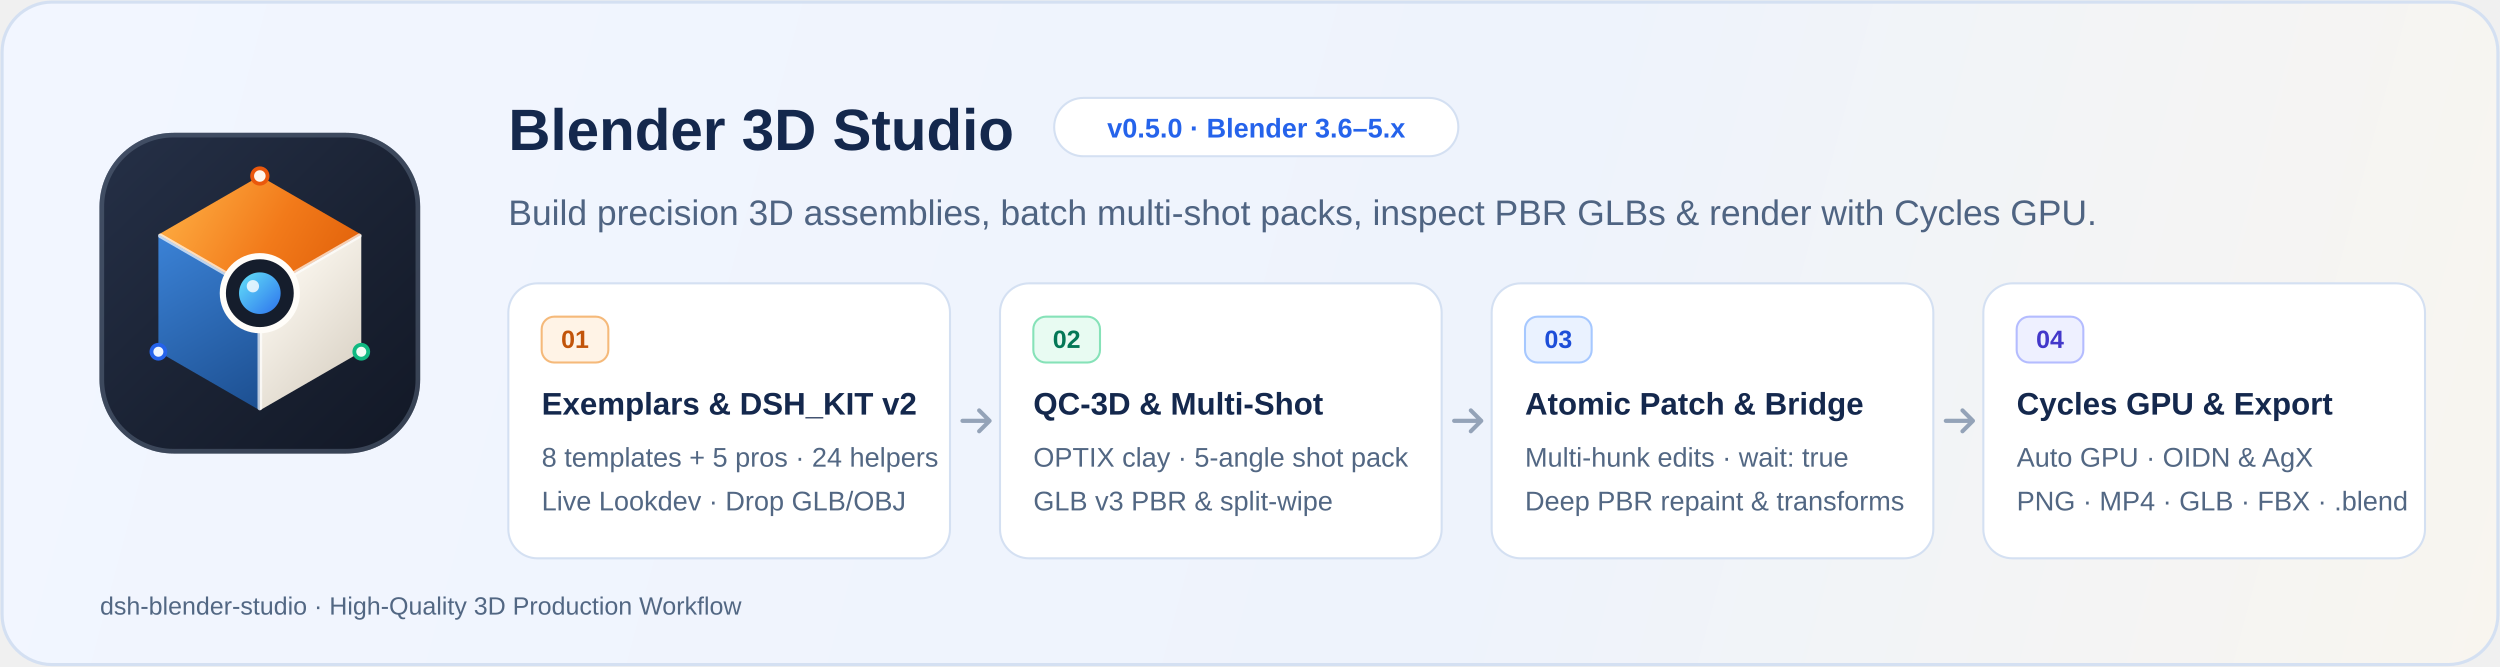
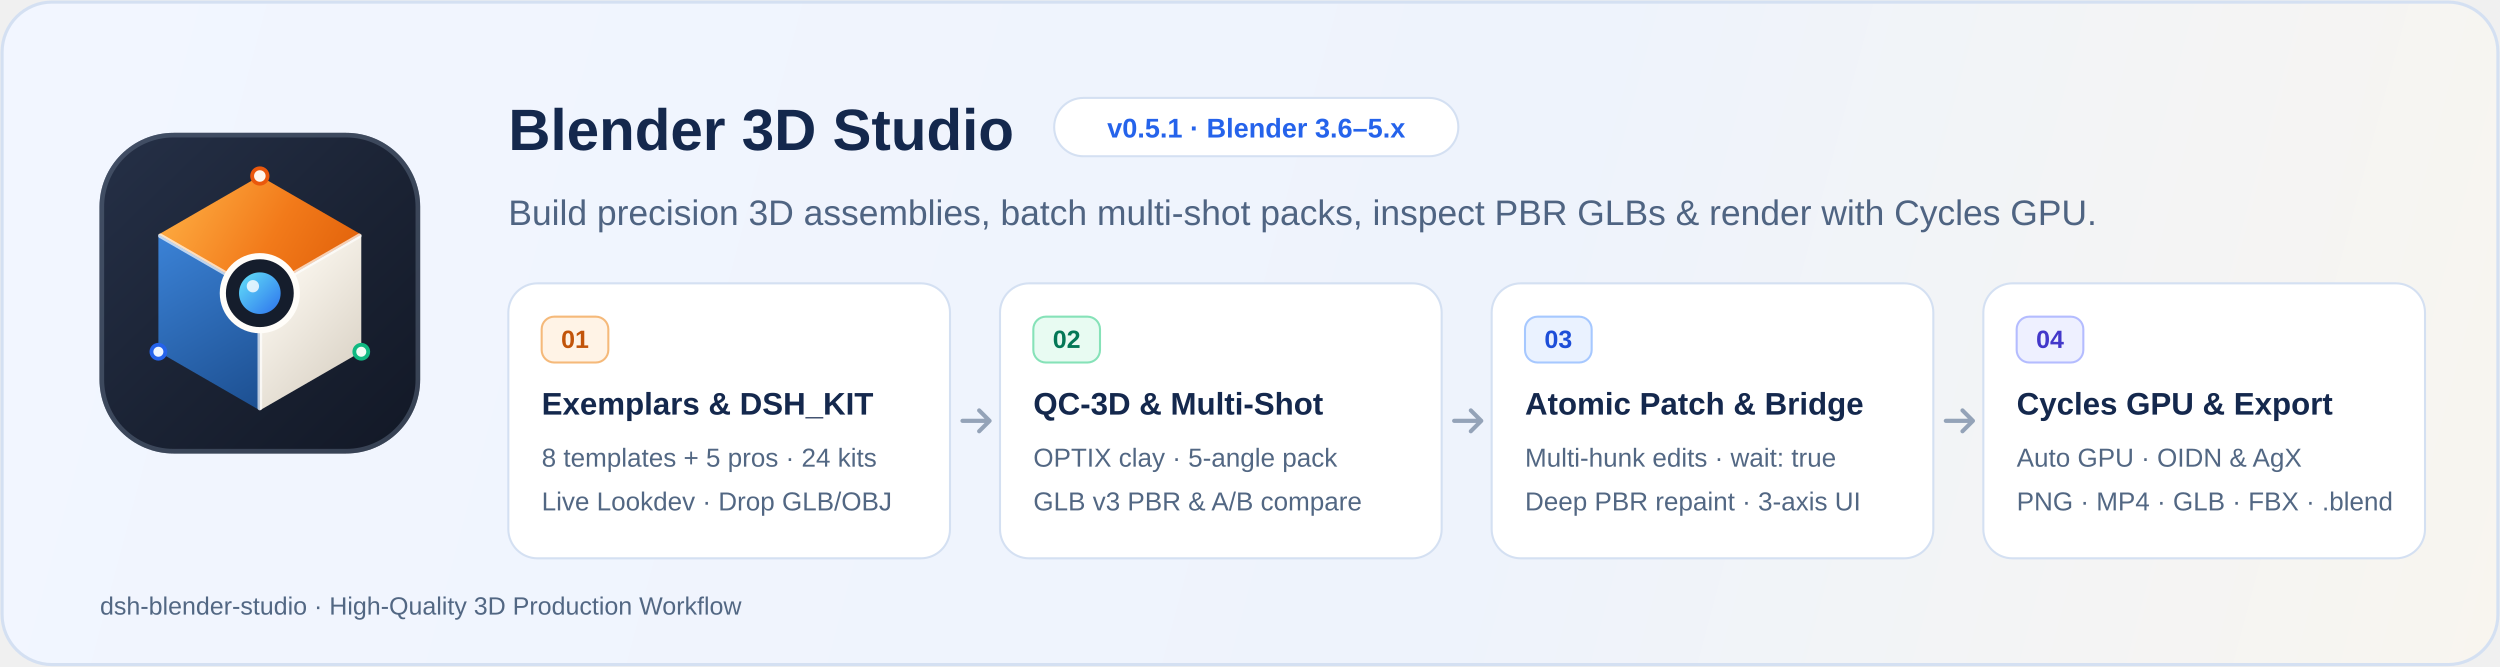
- <svg xmlns="http://www.w3.org/2000/svg" width="1200" height="320" viewBox="0 0 1200 320" fill="none" role="img" aria-label="dsh-blender-studio v0.5.0 4-stage high-quality 3D production workflow (light)">
+ <svg xmlns="http://www.w3.org/2000/svg" width="1200" height="320" viewBox="0 0 1200 320" fill="none" role="img" aria-label="dsh-blender-studio v0.5.1 4-stage high-quality 3D production workflow (light)">
  <defs>
    <linearGradient id="bgEL" x1="0" y1="0" x2="1200" y2="320" gradientUnits="userSpaceOnUse">
      <stop offset="0%" stop-color="#f2f6ff" />
      <stop offset="60%" stop-color="#eef3fc" />
      <stop offset="100%" stop-color="#f8f5ef" />
    </linearGradient>
    <linearGradient id="iconTileEL" x1="28" y1="24" x2="228" y2="232" gradientUnits="userSpaceOnUse">
      <stop offset="0%" stop-color="#253047" />
      <stop offset="55%" stop-color="#1A2233" />
      <stop offset="100%" stop-color="#121826" />
    </linearGradient>
    <linearGradient id="iconTopEL" x1="64" y1="54" x2="192" y2="128" gradientUnits="userSpaceOnUse">
      <stop offset="0%" stop-color="#FFB347" />
      <stop offset="55%" stop-color="#F27A1A" />
      <stop offset="100%" stop-color="#DE5D08" />
    </linearGradient>
    <linearGradient id="iconLeftEL" x1="60" y1="92" x2="128" y2="206" gradientUnits="userSpaceOnUse">
      <stop offset="0%" stop-color="#3B82D6" />
      <stop offset="100%" stop-color="#1C4E8F" />
    </linearGradient>
    <linearGradient id="iconRightEL" x1="128" y1="128" x2="196" y2="188" gradientUnits="userSpaceOnUse">
      <stop offset="0%" stop-color="#FBF7EF" />
      <stop offset="100%" stop-color="#D7CFC2" />
    </linearGradient>
    <linearGradient id="iconCoreEL" x1="112" y1="114" x2="144" y2="146" gradientUnits="userSpaceOnUse">
      <stop offset="0%" stop-color="#67E8F9" />
      <stop offset="100%" stop-color="#2563EB" />
    </linearGradient>
  </defs>
  <rect x="1" y="1" width="1198" height="318" rx="24" fill="url(#bgEL)" stroke="#d4e0f2" stroke-width="1.5" />
  <g transform="translate(30, 46) scale(0.74)">
    <rect x="24" y="24" width="208" height="208" rx="48" fill="url(#iconTileEL)" />
    <rect x="25.5" y="25.5" width="205" height="205" rx="46.5" stroke="#64748b" stroke-opacity="0.45" stroke-width="3" />
    <polygon points="128,52 193.8,90 128,128 62.2,90" fill="url(#iconTopEL)" />
    <polygon points="62.2,90 128,128 128,204 62.2,166" fill="url(#iconLeftEL)" />
    <polygon points="193.8,90 128,128 128,204 193.8,166" fill="url(#iconRightEL)" />
    <path d="M63.5,90.8 L128,128 L192.5,90.8 M128,128 L128,202.5" stroke="#ffffff" stroke-opacity="0.68" stroke-width="3" stroke-linecap="round" />
    <circle cx="128" cy="128" r="24" fill="#151D2C" stroke="#FFFDF9" stroke-width="4" />
    <circle cx="128" cy="128" r="13.5" fill="url(#iconCoreEL)" />
    <circle cx="123.5" cy="123.5" r="4" fill="#ffffff" fill-opacity="0.8" />
    <circle cx="128" cy="52" r="5" fill="#FFF7ED" stroke="#EA580C" stroke-width="2.5" />
    <circle cx="62.2" cy="166" r="4.5" fill="#EFF6FF" stroke="#2563EB" stroke-width="2.5" />
    <circle cx="193.8" cy="166" r="4.5" fill="#F0FDF4" stroke="#10B981" stroke-width="2.5" />
  </g>
  <g font-family="Segoe UI, -apple-system, BlinkMacSystemFont, Arial, sans-serif">
    <text x="244" y="72" font-size="28" font-weight="700" fill="#14284d">Blender 3D Studio</text>
    <rect x="506" y="47" width="194" height="28" rx="14" fill="#ffffff" stroke="#d4e0f2" />
-     <text x="603" y="66" text-anchor="middle" font-size="13" font-weight="600" fill="#2563eb">v0.5.0 · Blender 3.6–5.x</text>
+     <text x="603" y="66" text-anchor="middle" font-size="13" font-weight="600" fill="#2563eb">v0.5.1 · Blender 3.6–5.x</text>
    <text x="244" y="108" font-size="17" fill="#4f6482">Build precision 3D assemblies, batch multi-shot packs, inspect PBR GLBs &amp; render with Cycles GPU.</text>
    <rect x="244" y="136" width="212" height="132" rx="14" fill="#ffffff" stroke="#d4e0f2" />
    <rect x="260" y="152" width="32" height="22" rx="6" fill="#fff3e6" stroke="#f5b97a" />
    <text x="276" y="167" text-anchor="middle" font-size="12" font-weight="700" fill="#c2540a">01</text>
-     <text x="260" y="199" font-size="15" font-weight="700" fill="#14284d">Exemplars &amp; DSH_KIT v2</text>
-     <text x="260" y="224" font-size="13" fill="#526783">8 templates + 5 pros · 24 helpers</text>
-     <text x="260" y="245" font-size="13" fill="#526783">Live Lookdev · Drop GLB/OBJ</text>
+     <text x="260" y="199" font-size="15" font-weight="700" fill="#14284d">Exemplars &amp; DSH_KIT</text>
+     <text x="260" y="224" font-size="12.5" fill="#526783">8 templates + 5 pros · 24 kits</text>
+     <text x="260" y="245" font-size="12.5" fill="#526783">Live Lookdev · Drop GLB/OBJ</text>
    <path d="M462 202 H474 M470 197 L475 202 L470 207" stroke="#94a3b8" stroke-width="2" stroke-linecap="round" stroke-linejoin="round" />
    <rect x="480" y="136" width="212" height="132" rx="14" fill="#ffffff" stroke="#d4e0f2" />
    <rect x="496" y="152" width="32" height="22" rx="6" fill="#e8fbf2" stroke="#86e2b8" />
    <text x="512" y="167" text-anchor="middle" font-size="12" font-weight="700" fill="#047857">02</text>
    <text x="496" y="199" font-size="15" font-weight="700" fill="#14284d">QC-3D &amp; Multi-Shot</text>
-     <text x="496" y="224" font-size="13" fill="#526783">OPTIX clay · 5-angle shot pack</text>
-     <text x="496" y="245" font-size="13" fill="#526783">GLB v3 PBR &amp; split-wipe</text>
+     <text x="496" y="224" font-size="12.5" fill="#526783">OPTIX clay · 5-angle pack</text>
+     <text x="496" y="245" font-size="12.5" fill="#526783">GLB v3 PBR &amp; A/B compare</text>
    <path d="M698 202 H710 M706 197 L711 202 L706 207" stroke="#94a3b8" stroke-width="2" stroke-linecap="round" stroke-linejoin="round" />
    <rect x="716" y="136" width="212" height="132" rx="14" fill="#ffffff" stroke="#d4e0f2" />
    <rect x="732" y="152" width="32" height="22" rx="6" fill="#eaf2ff" stroke="#a6c8ff" />
    <text x="748" y="167" text-anchor="middle" font-size="12" font-weight="700" fill="#1d4ed8">03</text>
    <text x="732" y="199" font-size="15" font-weight="700" fill="#14284d">Atomic Patch &amp; Bridge</text>
-     <text x="732" y="224" font-size="13" fill="#526783">Multi-hunk edits · wait: true</text>
-     <text x="732" y="245" font-size="13" fill="#526783">Deep PBR repaint &amp; transforms</text>
+     <text x="732" y="224" font-size="12.5" fill="#526783">Multi-hunk edits · wait: true</text>
+     <text x="732" y="245" font-size="12.5" fill="#526783">Deep PBR repaint · 3-axis UI</text>
    <path d="M934 202 H946 M942 197 L947 202 L942 207" stroke="#94a3b8" stroke-width="2" stroke-linecap="round" stroke-linejoin="round" />
    <rect x="952" y="136" width="212" height="132" rx="14" fill="#ffffff" stroke="#d4e0f2" />
    <rect x="968" y="152" width="32" height="22" rx="6" fill="#eef0ff" stroke="#b4bcff" />
    <text x="984" y="167" text-anchor="middle" font-size="12" font-weight="700" fill="#4338ca">04</text>
    <text x="968" y="199" font-size="15" font-weight="700" fill="#14284d">Cycles GPU &amp; Export</text>
-     <text x="968" y="224" font-size="13" fill="#526783">Auto GPU · OIDN &amp; AgX</text>
-     <text x="968" y="245" font-size="13" fill="#526783">PNG · MP4 · GLB · FBX · .blend</text>
+     <text x="968" y="224" font-size="12.5" fill="#526783">Auto GPU · OIDN &amp; AgX</text>
+     <text x="968" y="245" font-size="12.5" fill="#526783">PNG · MP4 · GLB · FBX · .blend</text>
    <text x="48" y="295" font-size="12" fill="#526783">dsh-blender-studio · High-Quality 3D Production Workflow</text>
  </g>
</svg>
